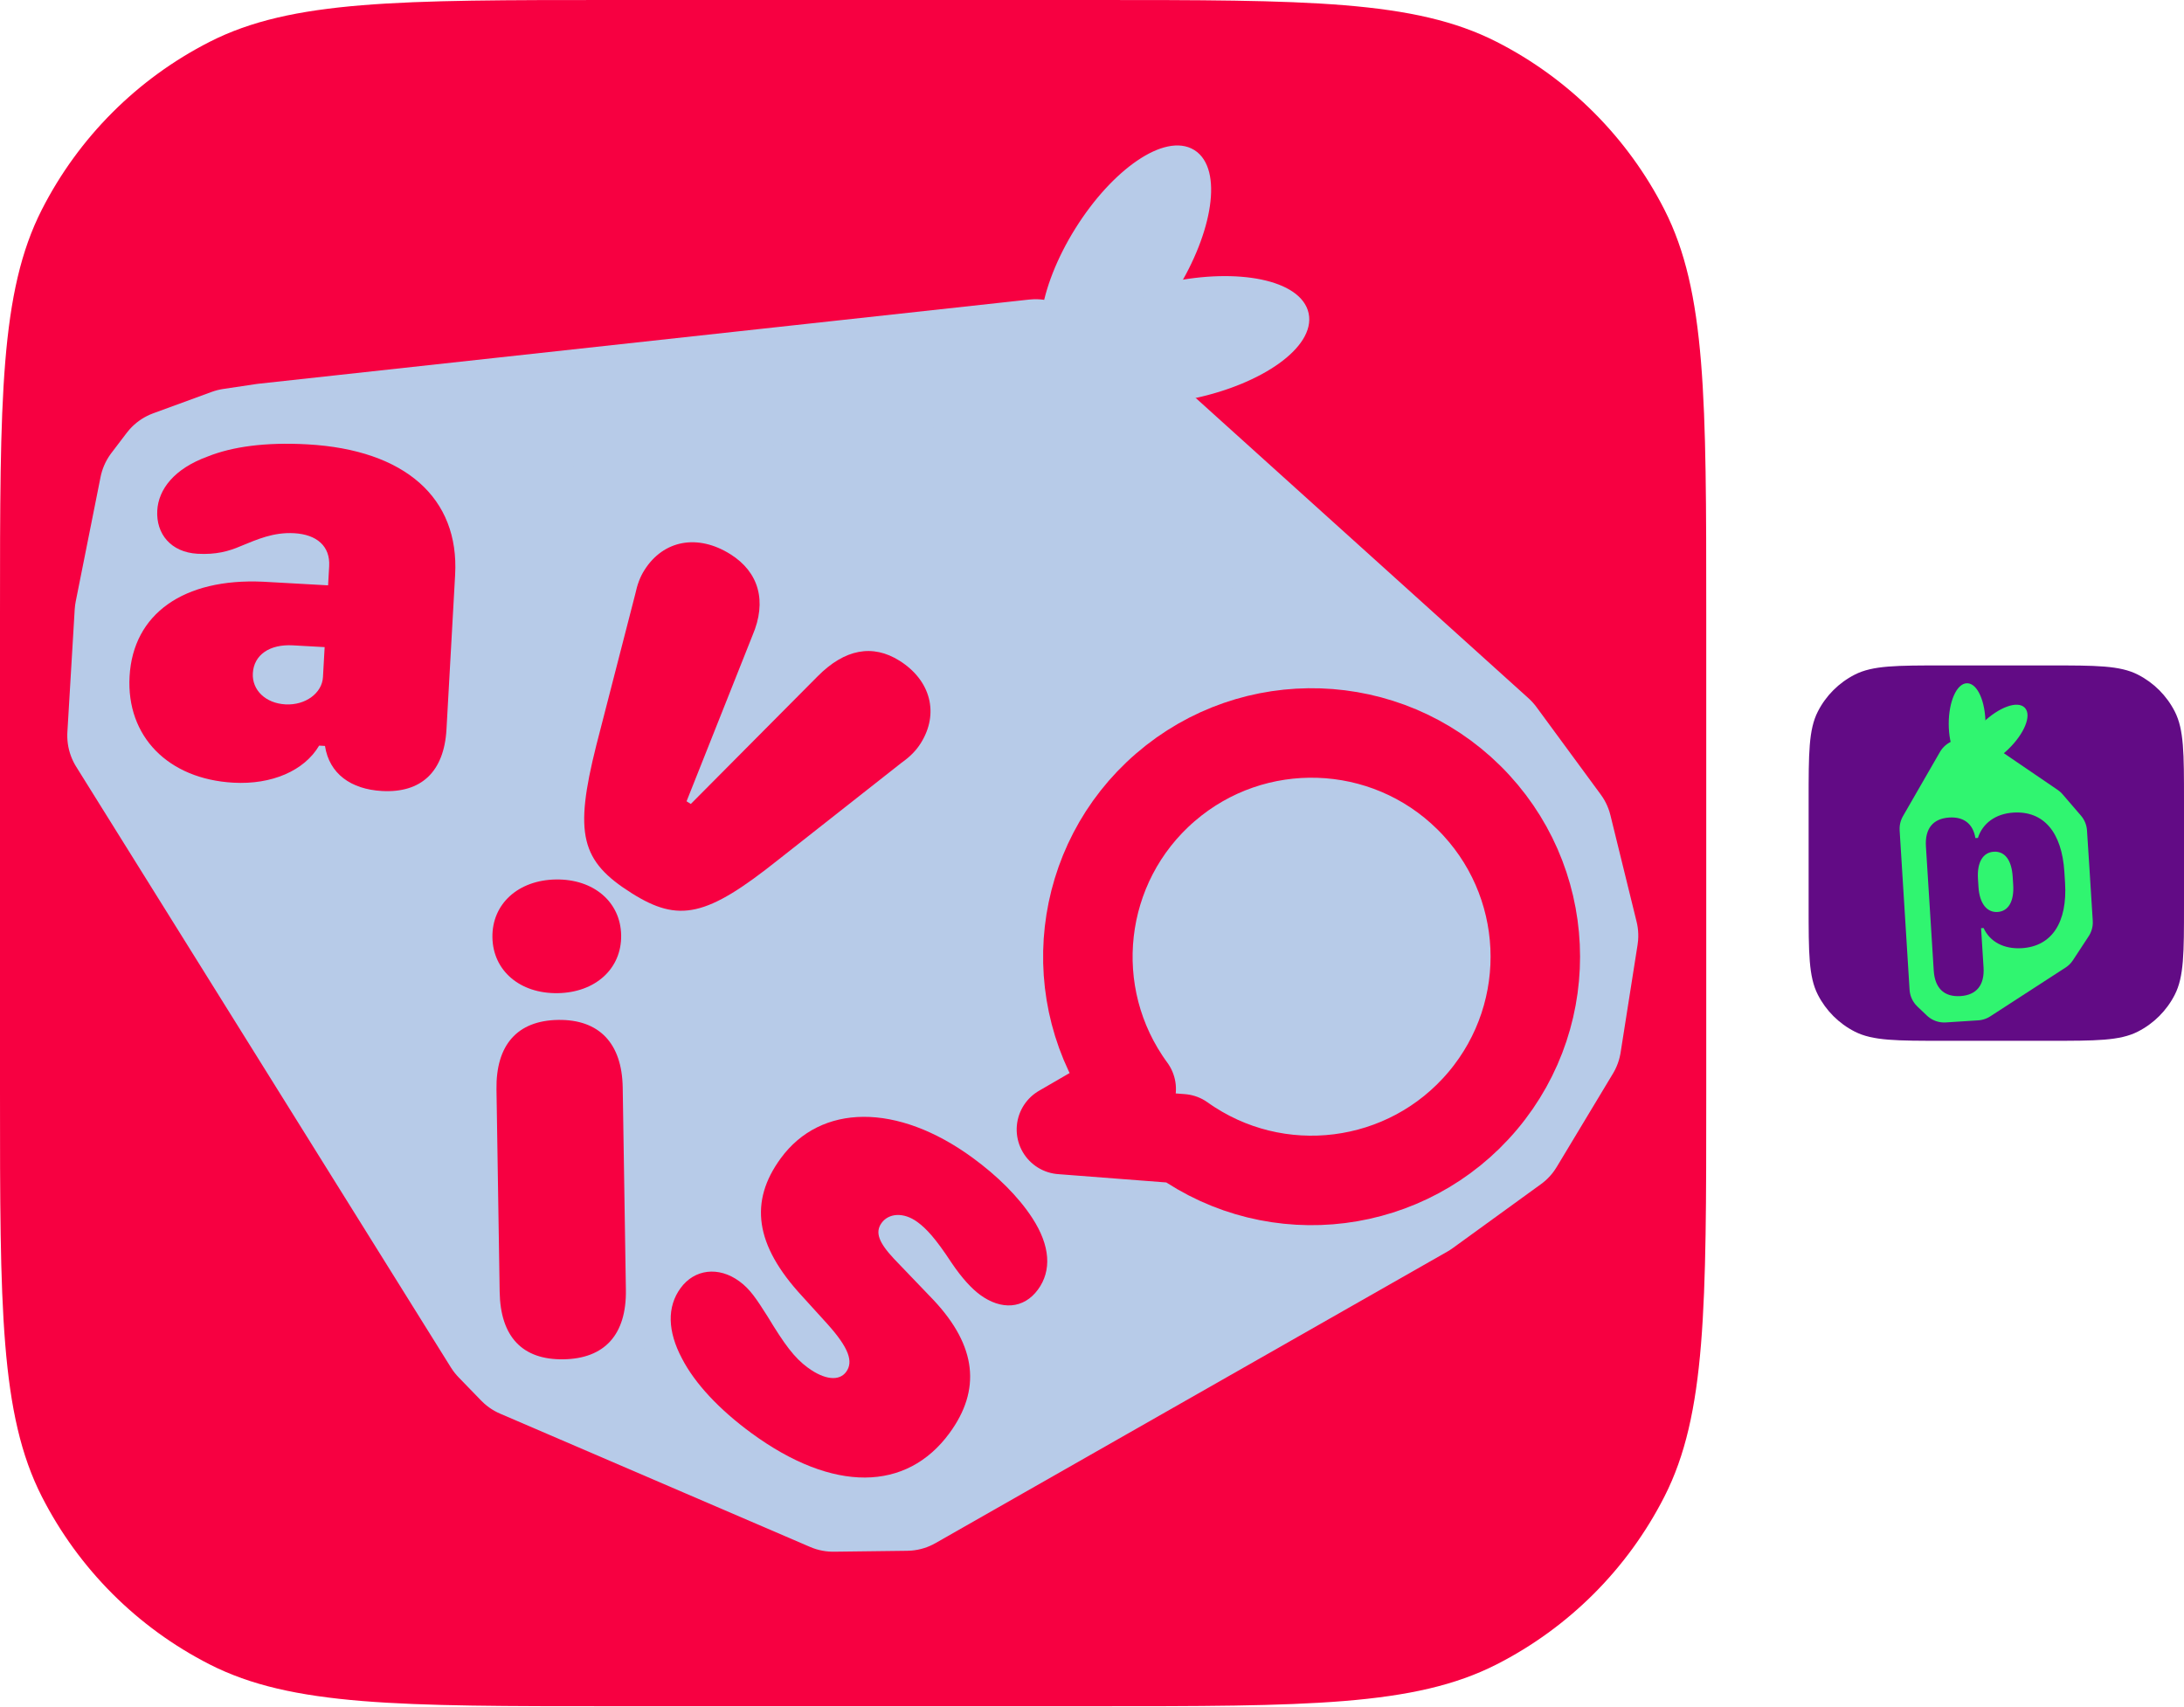
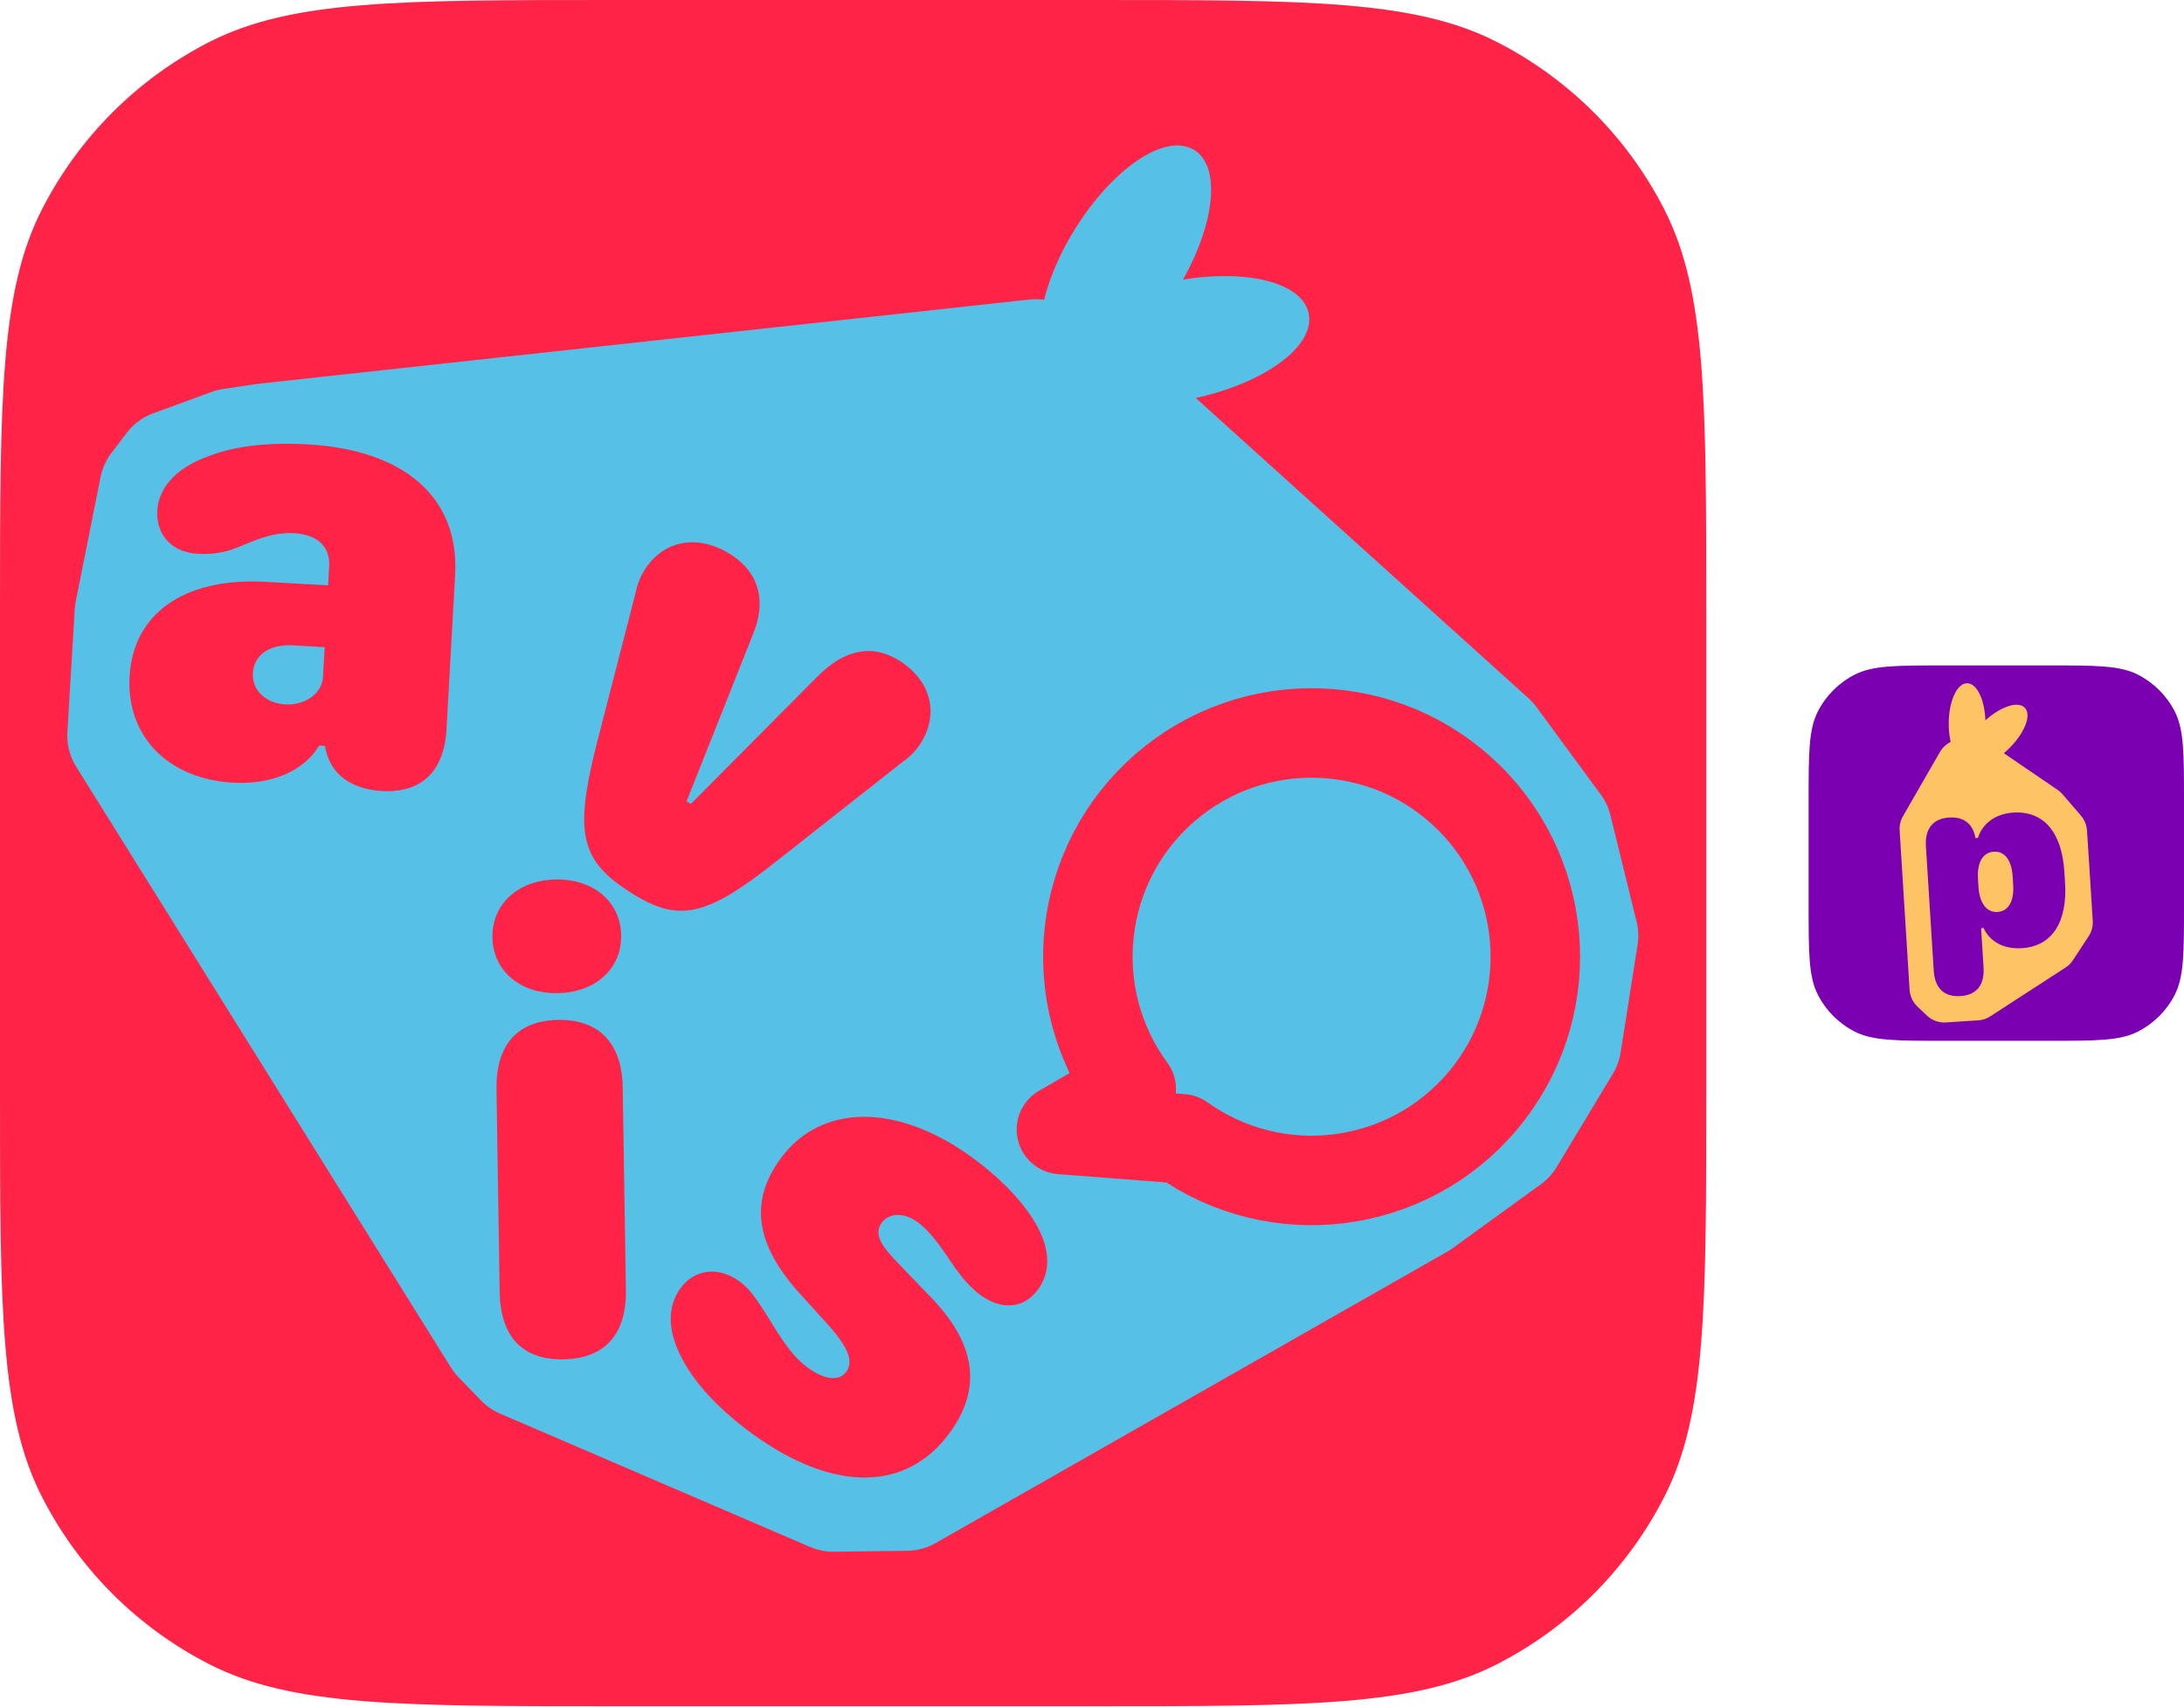
<svg xmlns="http://www.w3.org/2000/svg" viewBox="0 0 256 200" width="256" height="200">
-   <path d="M327.68 0c64.518 0 96.777 0 121.42 12.556a115.2 115.2 0 0 1 50.344 50.344c12.556 24.643 12.556 56.902 12.556 121.42L512 327.68c0 64.518 0 96.777 -12.556 121.42a115.2 115.2 0 0 1 -50.344 50.344c-24.643 12.556 -56.902 12.556 -121.42 12.556L184.32 512c-64.518 0 -96.777 0 -121.42 -12.556a115.2 115.2 0 0 1 -50.344 -50.344c-12.556 -24.643 -12.556 -56.902 -12.556 -121.42L0 184.32c0 -64.518 0 -96.777 12.556 -121.42a115.2 115.2 0 0 1 50.344 -50.344c24.643 -12.556 56.902 -12.556 121.42 -12.556Z" transform="scale(0.390625)" fill="#F70041" />
+   <path d="M327.68 0c64.518 0 96.777 0 121.42 12.556a115.2 115.2 0 0 1 50.344 50.344c12.556 24.643 12.556 56.902 12.556 121.42L512 327.68c0 64.518 0 96.777 -12.556 121.42a115.2 115.2 0 0 1 -50.344 50.344c-24.643 12.556 -56.902 12.556 -121.42 12.556L184.32 512c-64.518 0 -96.777 0 -121.42 -12.556a115.2 115.2 0 0 1 -50.344 -50.344c-12.556 -24.643 -12.556 -56.902 -12.556 -121.42L0 184.32c0 -64.518 0 -96.777 12.556 -121.42a115.2 115.2 0 0 1 50.344 -50.344c24.643 -12.556 56.902 -12.556 121.42 -12.556Z" transform="scale(0.390625)" fill="#ff2347" />
  <g transform="translate(7.1 -6.2) scale(0.980) rotate(20 100 110)">
-     <g opacity="1" fill="#B7CBE8" stroke="#B7CBE8">
+     <g opacity="1" fill="#56c0e6" stroke="#56c0e6">
      <path d="M1.5 97.7 L2.4 94.8 L8.1 90.0 L11.6 88.1 L94.8 47.1 L100.8 47.1 L161.5 71.7 L172.3 78.9 L179.6 89.8 L182.1 102.6 L179.6 115.4 L172.3 126.2 L126.7 179.9 L118.5 183.0 L78.2 180.7 L74.7 179.0 L8.0 126.8 L3.8 112.7 Z" stroke-width="14" stroke-linejoin="round" />
      <ellipse cx="97.8" cy="32.1" rx="6.6" ry="15.0" transform="rotate(12 97.8 47.1)" />
      <ellipse cx="97.8" cy="32.1" rx="6.6" ry="15.0" transform="rotate(58 97.8 47.1)" />
      <ellipse cx="97.8" cy="47.1" rx="9.0" ry="7.0" />
    </g>
-     <path d="M-8 18 L-12 24 L-2 20 A20 20 0 1 0 -8 18 Z" transform="translate(148.7 102.6) rotate(6.2) scale(1.338)" fill="none" stroke="#F70041" stroke-width="8.0" stroke-linejoin="round" stroke-linecap="round" />
-     <g fill="#F70041">
+     <path d="M-8 18 L-12 24 L-2 20 A20 20 0 1 0 -8 18 Z" transform="translate(148.7 102.6) rotate(6.2) scale(1.338)" fill="none" stroke="#ff2347" stroke-width="8.0" stroke-linejoin="round" stroke-linecap="round" />
+     <g fill="#ff2347">
      <path d="M-7.7 -30.7C-7.7 -26.7 -4.5 -23.9 0 -23.9C4.5 -23.9 7.7 -26.7 7.7 -30.7C7.7 -34.7 4.5 -37.5 0 -37.5C-4.5 -37.5 -7.7 -34.7 -7.7 -30.7ZM7.6 11.7V-12.5C7.6 -17.8 4.9 -20.7 0 -20.7C-4.9 -20.7 -7.5 -17.8 -7.5 -12.5V11.7C-7.5 17.1 -4.9 19.9 0 19.9C4.9 19.9 7.6 17.1 7.6 11.7Z" transform="translate(75.6 160.4) rotate(-20.9)" />
      <path d="M-18.1 11.7C-18.1 14.5 -16.3 16.8 -13 18.4C-10 19.9 -5.8 20.7 -1 20.7C11.1 20.7 18.1 15.4 18.1 6.7C18.1 0.3 14.6 -3.6 7.2 -5L0.4 -6.2C-2.2 -6.7 -3.3 -7.4 -3.3 -8.8C-3.3 -10.2 -2 -11.4 0.1 -11.4C1.4 -11.4 3 -11.1 6.2 -9.9C8.4 -9.1 10.1 -8.8 11.3 -8.8C14.4 -8.8 16.5 -10.5 16.5 -13.4C16.5 -16.2 14.6 -18.5 10.9 -19.9C8 -21 4.5 -21.5 0.9 -21.5C-10.3 -21.5 -17.6 -16 -17.6 -7.9C-17.6 -1.5 -14 2.3 -5.8 3.9L-1.4 4.8C2.4 5.6 3.8 6.6 3.8 8.1C3.8 9.5 2.3 10.4 -0.2 10.4C-2.2 10.4 -4.1 9.8 -7.7 8.3C-10 7.4 -11.3 6.9 -12.9 6.9C-16 6.9 -18.1 8.9 -18.1 11.7Z" transform="translate(113.6 160.0) rotate(16.2)" />
      <path d="M4 14.9H4.7C5.4 18.2 8.1 19.9 11.8 19.9C16.5 19.9 19.1 17.2 19.1 12.1V-6.4C19.1 -15.6 12.3 -21 0.6 -21C-4.5 -21 -8.4 -20.2 -11.2 -18.9C-15.2 -17.2 -16.9 -14.6 -16.9 -12.1C-16.9 -9.3 -15 -7.2 -11.8 -7.2C-9.6 -7.2 -8.1 -7.7 -6.7 -8.4C-4.8 -9.3 -2.9 -10.3 -0.4 -10.3C2.3 -10.3 4 -9 4 -6.6V-4.3H-3.8C-13.3 -4.2 -19.1 0.4 -19.1 7.9C-19.1 15.1 -13.8 19.9 -6 19.9C-1.4 19.9 2.4 18 4 14.9ZM-4.4 6.7C-4.4 4.5 -2.6 3.1 0.2 3.1H4V6.7C4 8.6 2.1 10.2 -0.3 10.2C-2.7 10.2 -4.4 8.7 -4.4 6.7Z" transform="translate(22.0 106.9) rotate(-16.8)" />
      <path d="M-13.2 7.2C-9.8 17.6 -7.4 19.9 -0.2 19.9C6.5 19.9 8.9 17.5 12.5 7.2L18.8 -10.5C19.3 -11.7 19.5 -12.7 19.5 -13.7C19.5 -17.9 16.5 -20.7 12.1 -20.7C8.3 -20.7 5.8 -18.4 4.8 -13.9L0.1 7.1H-0.5L-4.4 -13.9C-5.1 -18.3 -7.8 -20.7 -11.8 -20.7C-16.4 -20.7 -19.5 -17.9 -19.5 -13.6C-19.5 -12.6 -19.3 -11.7 -18.9 -10.6Z" transform="translate(75.7 104.4) rotate(12.2)" />
    </g>
  </g>
  <svg x="212" y="78.0" width="44" height="44" viewBox="0 0 200 200">
-     <path d="M327.68 0c64.518 0 96.777 0 121.42 12.556a115.2 115.2 0 0 1 50.344 50.344c12.556 24.643 12.556 56.902 12.556 121.42L512 327.68c0 64.518 0 96.777 -12.556 121.42a115.2 115.2 0 0 1 -50.344 50.344c-24.643 12.556 -56.902 12.556 -121.42 12.556L184.32 512c-64.518 0 -96.777 0 -121.42 -12.556a115.2 115.2 0 0 1 -50.344 -50.344c-12.556 -24.643 -12.556 -56.902 -12.556 -121.42L0 184.32c0 -64.518 0 -96.777 12.556 -121.42a115.2 115.2 0 0 1 50.344 -50.344c24.643 -12.556 56.902 -12.556 121.42 -12.556Z" transform="scale(0.390625)" fill="#620B85" />
+     <path d="M327.68 0c64.518 0 96.777 0 121.42 12.556a115.2 115.2 0 0 1 50.344 50.344c12.556 24.643 12.556 56.902 12.556 121.42L512 327.68c0 64.518 0 96.777 -12.556 121.42a115.2 115.2 0 0 1 -50.344 50.344c-24.643 12.556 -56.902 12.556 -121.42 12.556L184.32 512c-64.518 0 -96.777 0 -121.42 -12.556a115.2 115.2 0 0 1 -50.344 -50.344c-12.556 -24.643 -12.556 -56.902 -12.556 -121.42L0 184.32c0 -64.518 0 -96.777 12.556 -121.42a115.2 115.2 0 0 1 50.344 -50.344c24.643 -12.556 56.902 -12.556 121.42 -12.556Z" transform="scale(0.390625)" fill="#7a00b1" />
    <g transform="translate(2.2 1.2) scale(0.960) rotate(-12 100 110)">
-       <g opacity="1" fill="#30F570" stroke="#30F570">
+       <g opacity="1" fill="#fdc364" stroke="#fdc364">
        <path d="M54.3 169.7 L67.3 82.0 L94.8 51.4 L100.8 51.4 L133.8 85.9 L141.3 99.6 L138.1 121.5 L134.0 149.3 L122.7 160.5 L76.2 178.3 L67.3 177.0 L58.4 175.7 Z" stroke-width="28" stroke-linejoin="round" />
        <ellipse cx="97.8" cy="29.4" rx="9.7" ry="22.0" transform="rotate(12 97.8 51.4)" />
        <ellipse cx="97.8" cy="29.4" rx="9.7" ry="22.0" transform="rotate(58 97.8 51.4)" />
        <ellipse cx="97.8" cy="51.4" rx="16.0" ry="14.0" />
      </g>
-       <path d="M-10.2 46V24.2H-8.8C-5.8 32.1 1.8 36.7 11.7 36.7C28.4 36.7 37.9 24 37.9 1.9V-4.1C37.9 -26.2 28.5 -38.7 11.7 -38.7C1.7 -38.7 -5.8 -33.7 -8.8 -25.9H-10.2C-11 -33.9 -15.9 -38.2 -24 -38.2C-33.1 -38.2 -37.9 -32.8 -37.9 -23V46C-37.9 55.8 -33.1 61.1 -24 61.1C-15 61.1 -10.2 55.8 -10.2 46ZM-10.2 1.3V-3.2C-10.2 -12.5 -6.5 -17.7 -0.5 -17.7C5.6 -17.7 9.1 -12.5 9.1 -3.2V1.3C9.1 10.4 5.6 15.8 -0.5 15.8C-6.5 15.8 -10.2 10.4 -10.2 1.3Z" transform="translate(100 120) rotate(8.4)" fill="#620B85" />
+       <path d="M-10.2 46V24.2H-8.8C-5.8 32.1 1.8 36.7 11.7 36.7C28.4 36.7 37.9 24 37.9 1.9V-4.1C37.9 -26.2 28.5 -38.7 11.7 -38.7C1.7 -38.7 -5.8 -33.7 -8.8 -25.9H-10.2C-11 -33.9 -15.9 -38.2 -24 -38.2C-33.1 -38.2 -37.9 -32.8 -37.9 -23V46C-37.9 55.8 -33.1 61.1 -24 61.1C-15 61.1 -10.2 55.8 -10.2 46ZM-10.2 1.3V-3.2C-10.2 -12.5 -6.5 -17.7 -0.5 -17.7C5.6 -17.7 9.1 -12.5 9.1 -3.2V1.3C9.1 10.4 5.6 15.8 -0.5 15.8C-6.5 15.8 -10.2 10.4 -10.2 1.3Z" transform="translate(100 120) rotate(8.4)" fill="#7a00b1" />
    </g>
  </svg>
</svg>
